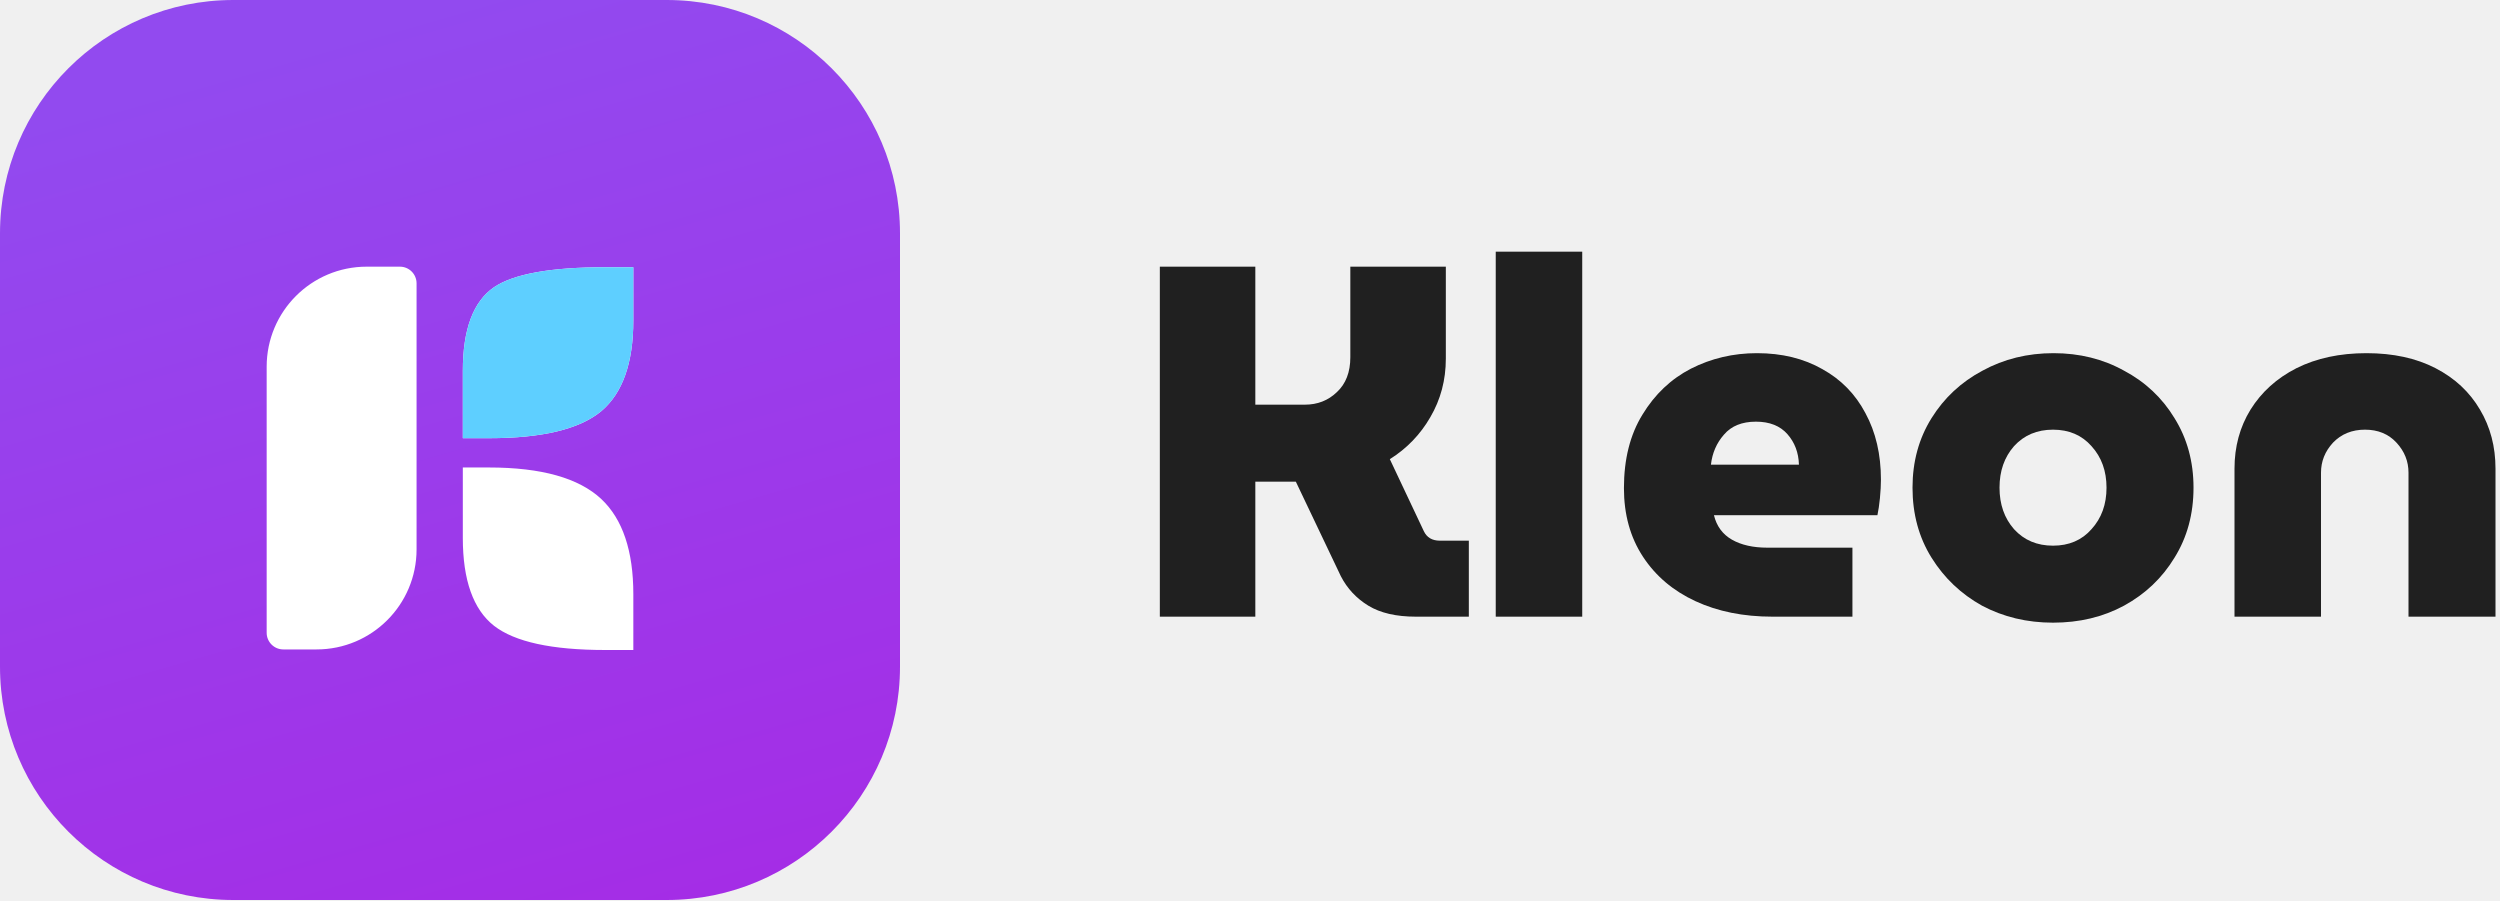
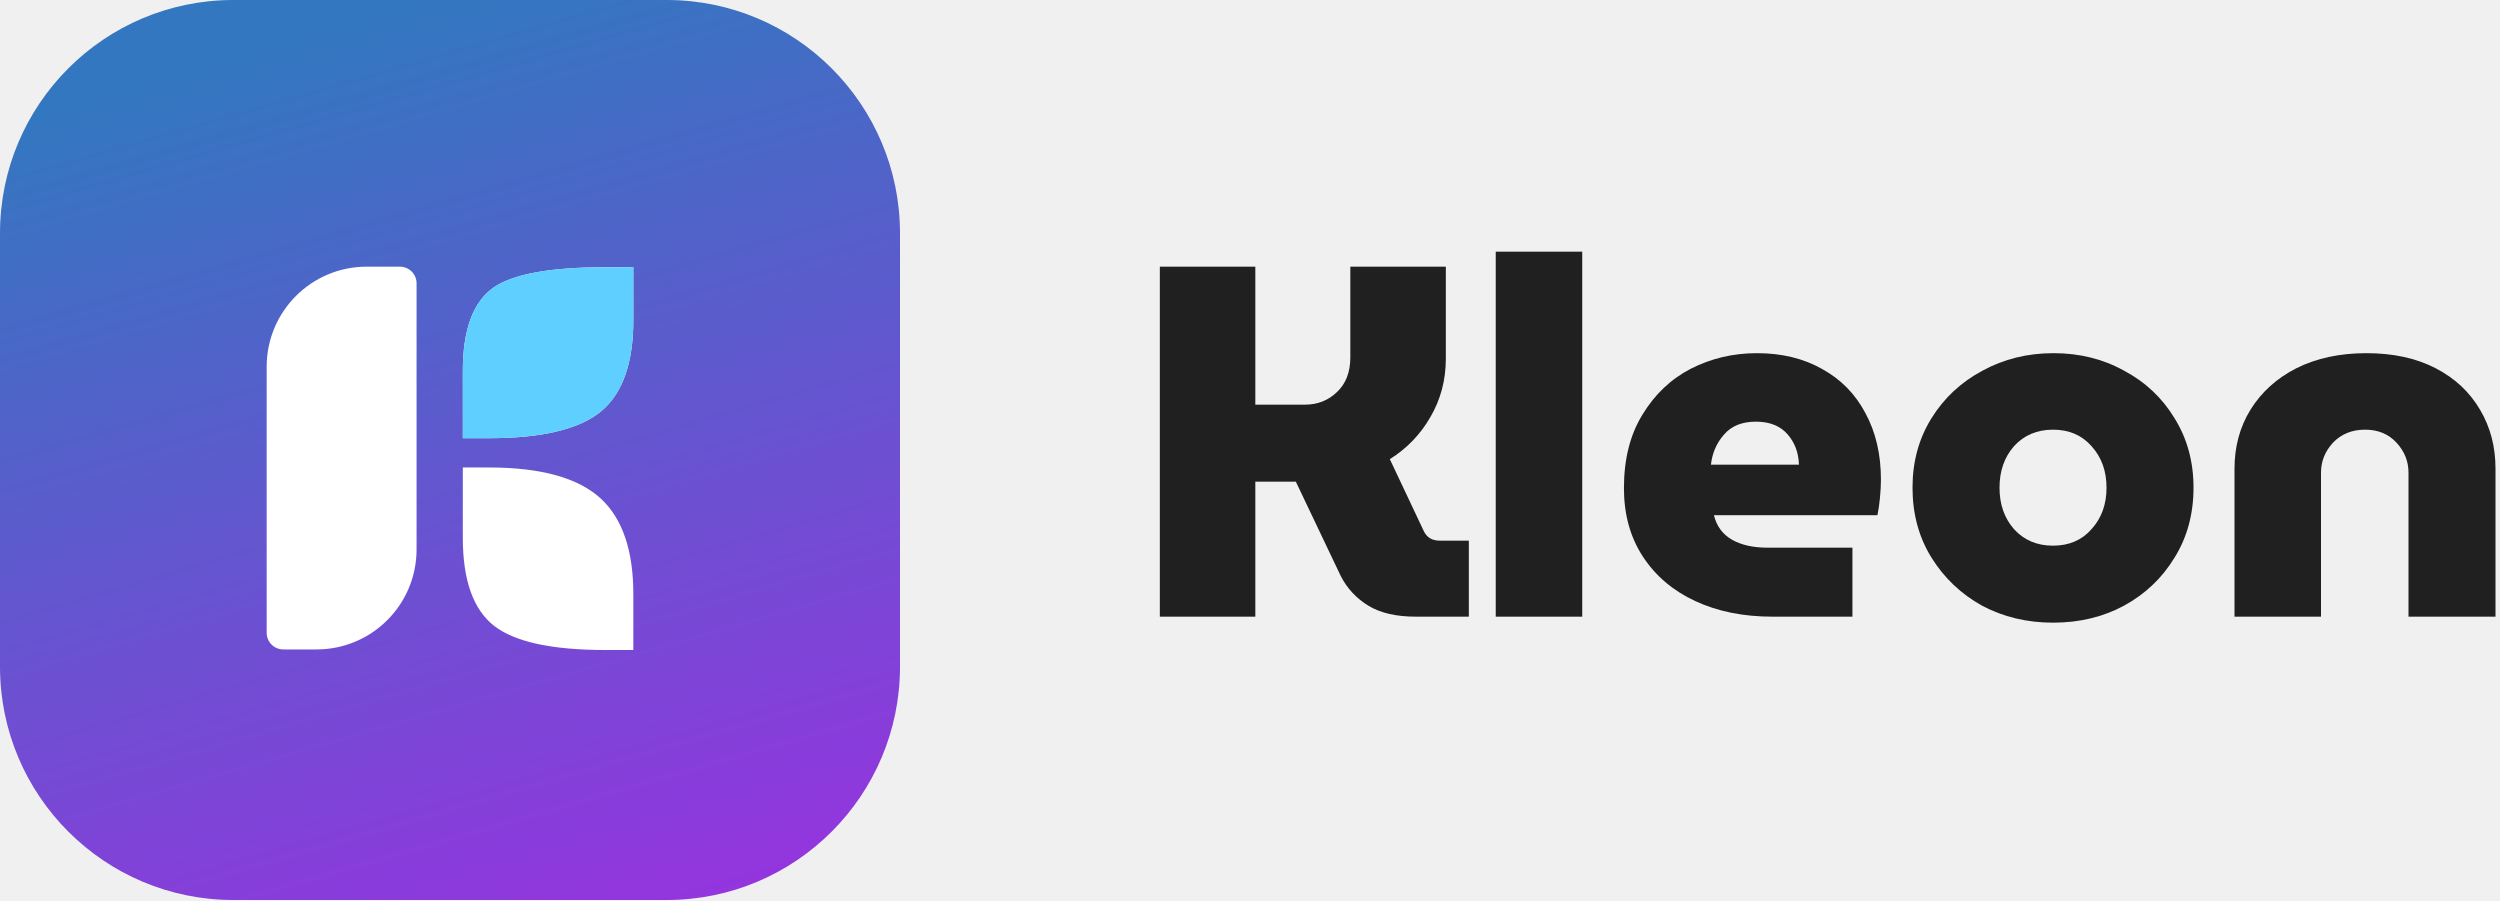
<svg xmlns="http://www.w3.org/2000/svg" width="150" height="54" viewBox="0 0 150 54" fill="none">
  <path d="M69.59 37V16H75.32V24.28H78.29C79.05 24.28 79.69 24.03 80.21 23.53C80.75 23.03 81.02 22.33 81.02 21.43V16H86.75V21.52C86.75 22.8 86.44 23.97 85.82 25.03C85.22 26.07 84.41 26.91 83.39 27.55L85.43 31.87C85.61 32.25 85.93 32.44 86.39 32.44H88.13V37H84.95C83.77 37 82.82 36.78 82.1 36.34C81.38 35.9 80.83 35.31 80.45 34.57L77.75 28.9H75.32V37H69.59Z" fill="#202020" />
  <path d="M89.744 37V15.1H94.934V37H89.744Z" fill="#202020" />
  <path d="M106.346 37C104.606 37 103.066 36.69 101.726 36.07C100.386 35.45 99.336 34.56 98.576 33.4C97.816 32.24 97.436 30.87 97.436 29.29C97.436 27.55 97.806 26.08 98.546 24.88C99.286 23.66 100.256 22.74 101.456 22.12C102.676 21.5 103.996 21.19 105.416 21.19C106.916 21.19 108.226 21.51 109.346 22.15C110.466 22.77 111.326 23.65 111.926 24.79C112.546 25.93 112.856 27.26 112.856 28.78C112.856 29.1 112.836 29.47 112.796 29.89C112.756 30.29 112.706 30.63 112.646 30.91H102.836C102.996 31.57 103.356 32.06 103.916 32.38C104.476 32.7 105.186 32.86 106.046 32.86H111.146V37H106.346ZM102.656 27.88H107.936C107.916 27.16 107.686 26.55 107.246 26.05C106.806 25.55 106.176 25.3 105.356 25.3C104.516 25.3 103.876 25.56 103.436 26.08C102.996 26.58 102.736 27.18 102.656 27.88Z" fill="#202020" />
  <path d="M123.181 37.36C121.621 37.36 120.201 37.02 118.921 36.34C117.661 35.64 116.651 34.68 115.891 33.46C115.131 32.24 114.751 30.84 114.751 29.26C114.751 27.7 115.131 26.31 115.891 25.09C116.651 23.87 117.671 22.92 118.951 22.24C120.231 21.54 121.651 21.19 123.211 21.19C124.771 21.19 126.181 21.54 127.441 22.24C128.721 22.92 129.731 23.87 130.471 25.09C131.231 26.31 131.611 27.7 131.611 29.26C131.611 30.84 131.231 32.24 130.471 33.46C129.731 34.68 128.721 35.64 127.441 36.34C126.181 37.02 124.761 37.36 123.181 37.36ZM123.181 32.74C124.141 32.74 124.911 32.41 125.491 31.75C126.091 31.09 126.391 30.26 126.391 29.26C126.391 28.26 126.091 27.43 125.491 26.77C124.911 26.11 124.141 25.78 123.181 25.78C122.221 25.78 121.441 26.11 120.841 26.77C120.261 27.43 119.971 28.26 119.971 29.26C119.971 30.26 120.261 31.09 120.841 31.75C121.441 32.41 122.221 32.74 123.181 32.74Z" fill="#202020" />
  <path d="M134.07 37V28.12C134.07 26.8 134.39 25.62 135.03 24.58C135.69 23.52 136.61 22.69 137.79 22.09C138.99 21.49 140.39 21.19 141.99 21.19C143.59 21.19 144.97 21.49 146.13 22.09C147.29 22.69 148.18 23.52 148.8 24.58C149.42 25.62 149.73 26.8 149.73 28.12V37H144.51V28.36C144.51 27.68 144.27 27.08 143.79 26.56C143.31 26.04 142.68 25.78 141.9 25.78C141.12 25.78 140.48 26.04 139.98 26.56C139.5 27.08 139.26 27.68 139.26 28.36V37H134.07Z" fill="#202020" />
  <rect width="54" height="54" rx="14" fill="url(#paint0_linear_874_37850)" />
  <path d="M16 22C16 18.686 18.686 16 22 16H23.994C24.546 16 24.994 16.448 24.994 17V32.966C24.994 36.28 22.308 38.966 18.994 38.966H17C16.448 38.966 16 38.519 16 37.966V22ZM27.769 22.253C27.769 19.763 28.393 18.09 29.641 17.234C30.823 16.434 33.046 16.034 36.312 16.034H38V19.228C38 21.774 37.359 23.588 36.078 24.669C34.774 25.751 32.528 26.292 29.34 26.292H27.769V22.253ZM27.769 28.049H29.34C32.483 28.049 34.729 28.68 36.078 29.942C37.359 31.147 38 33.051 38 35.654V39H36.312C33.113 39 30.89 38.516 29.641 37.547C28.393 36.566 27.769 34.809 27.769 32.274V28.049Z" fill="white" />
  <path d="M27.769 22.253C27.769 19.763 28.393 18.09 29.641 17.233C30.822 16.434 33.046 16.034 36.311 16.034H38V19.228C38 21.774 37.359 23.588 36.077 24.669C34.773 25.751 32.527 26.292 29.34 26.292H27.769V22.253Z" fill="#5ECFFF" />
  <defs>
    <linearGradient id="paint0_linear_874_37850" x1="27" y1="0" x2="45.692" y2="64.904" gradientUnits="userSpaceOnUse">
-       <stop stop-color="#924AEF" />
+       <stop stop-color="#3377C0" />
      <stop offset="1" stop-color="#A827E4" />
    </linearGradient>
  </defs>
</svg>
